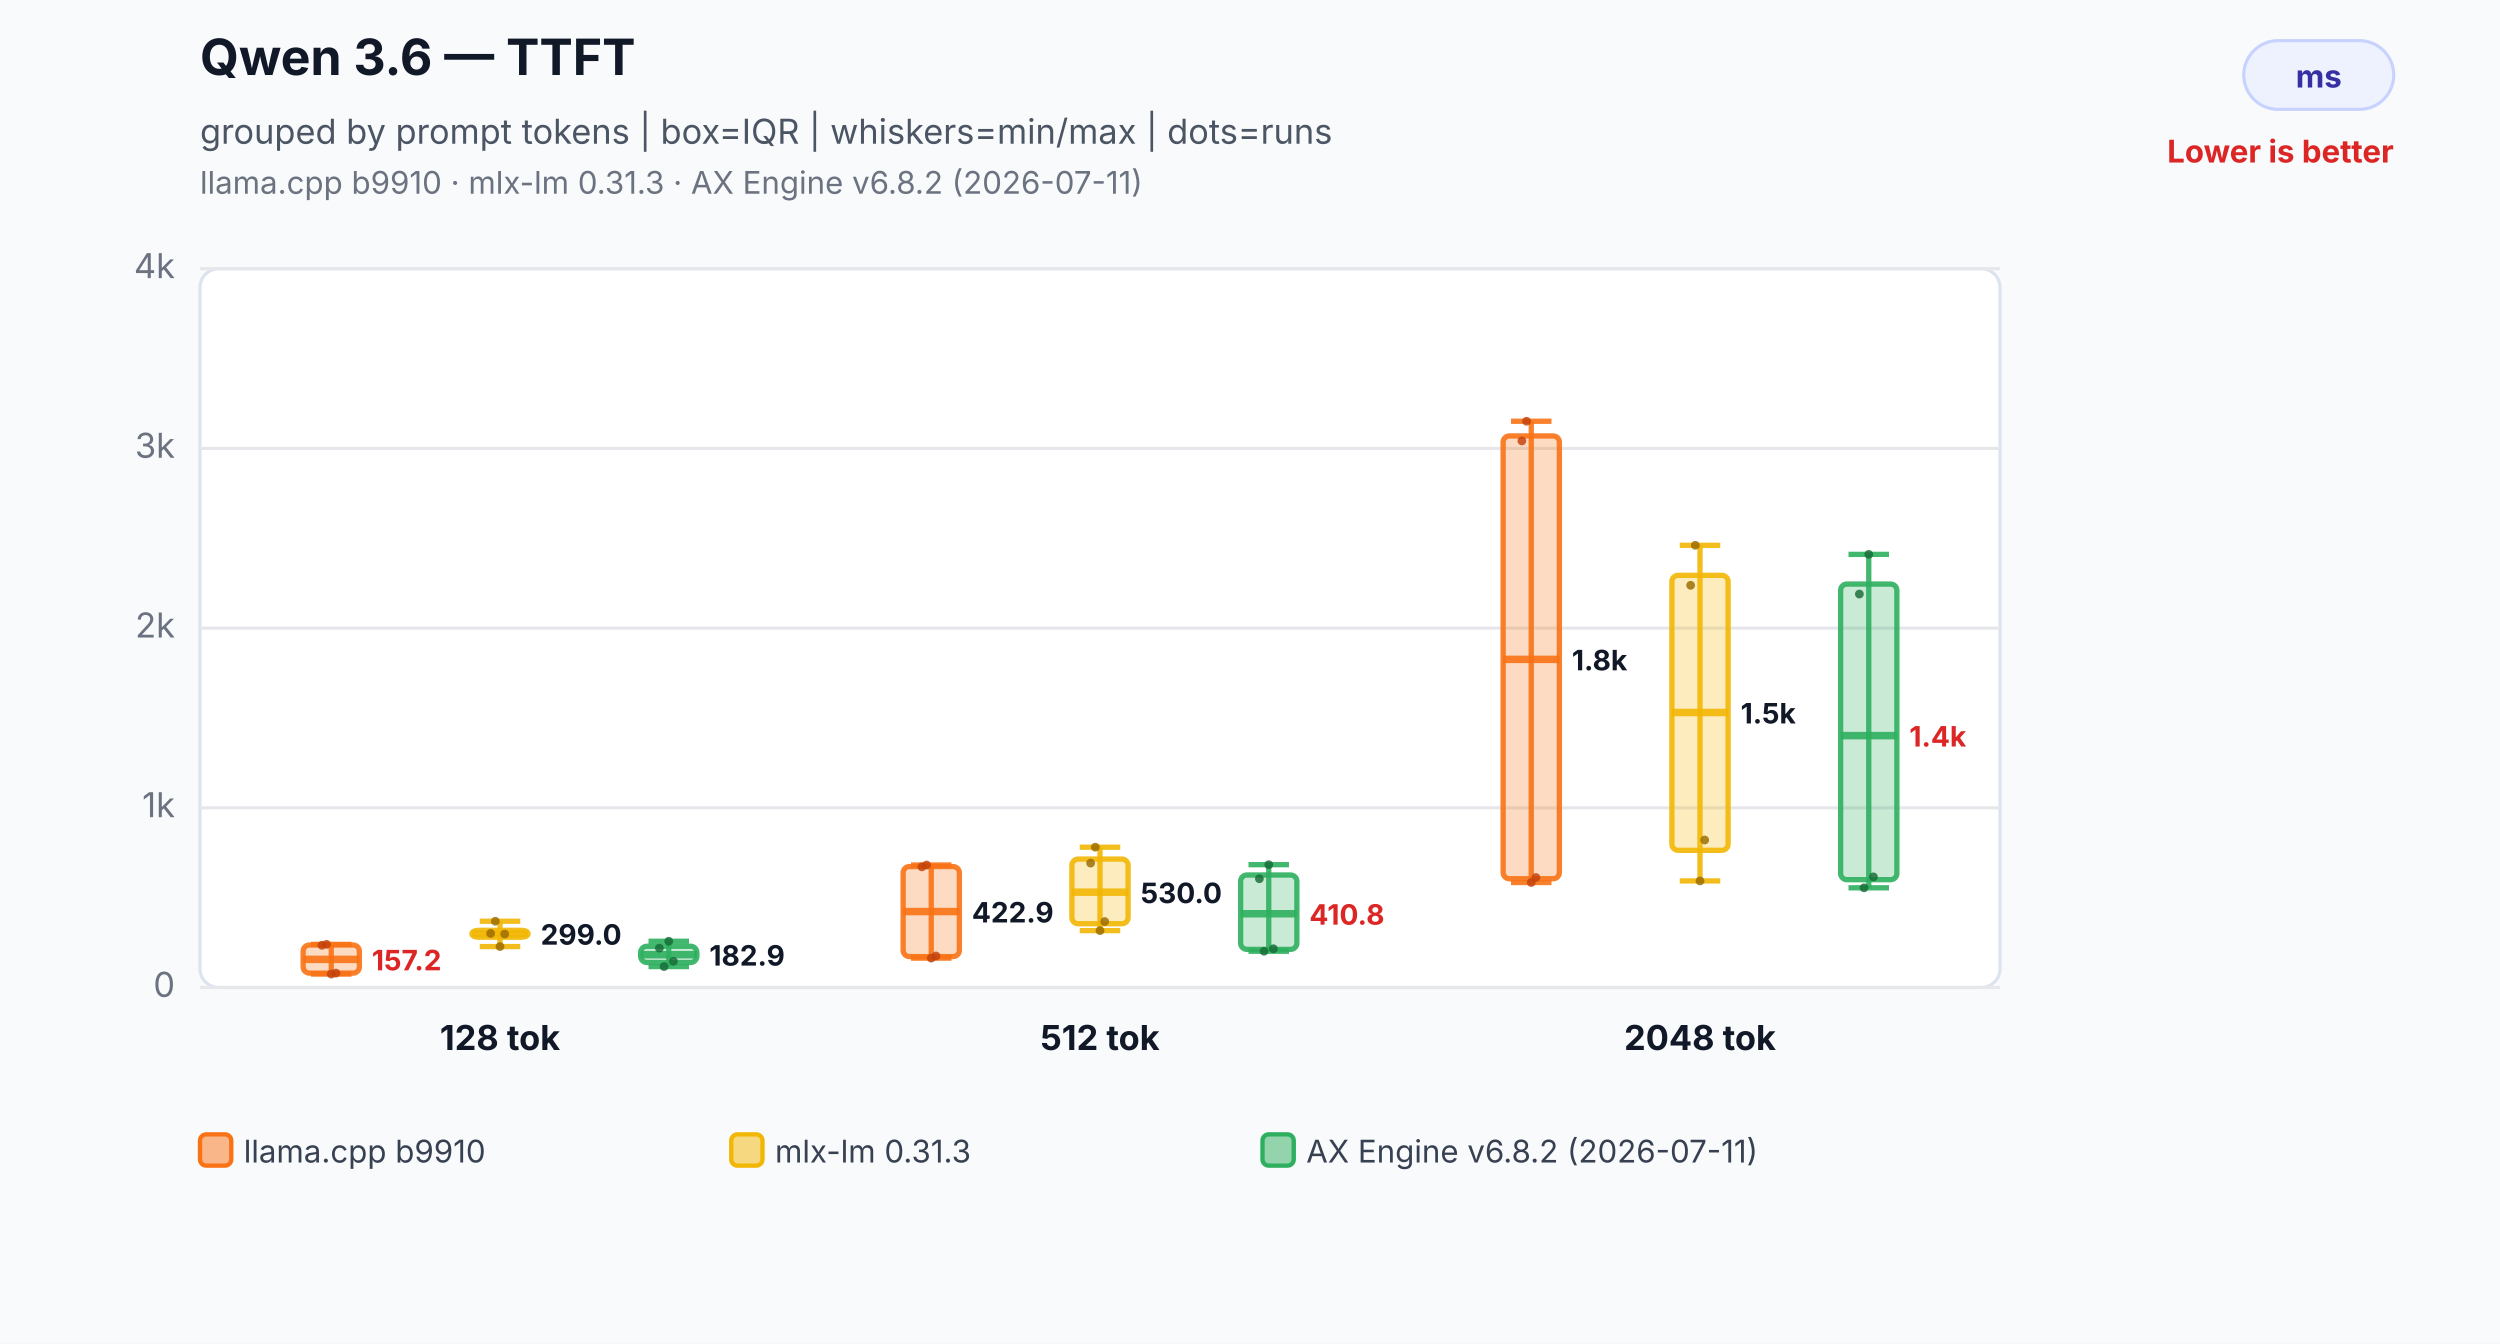
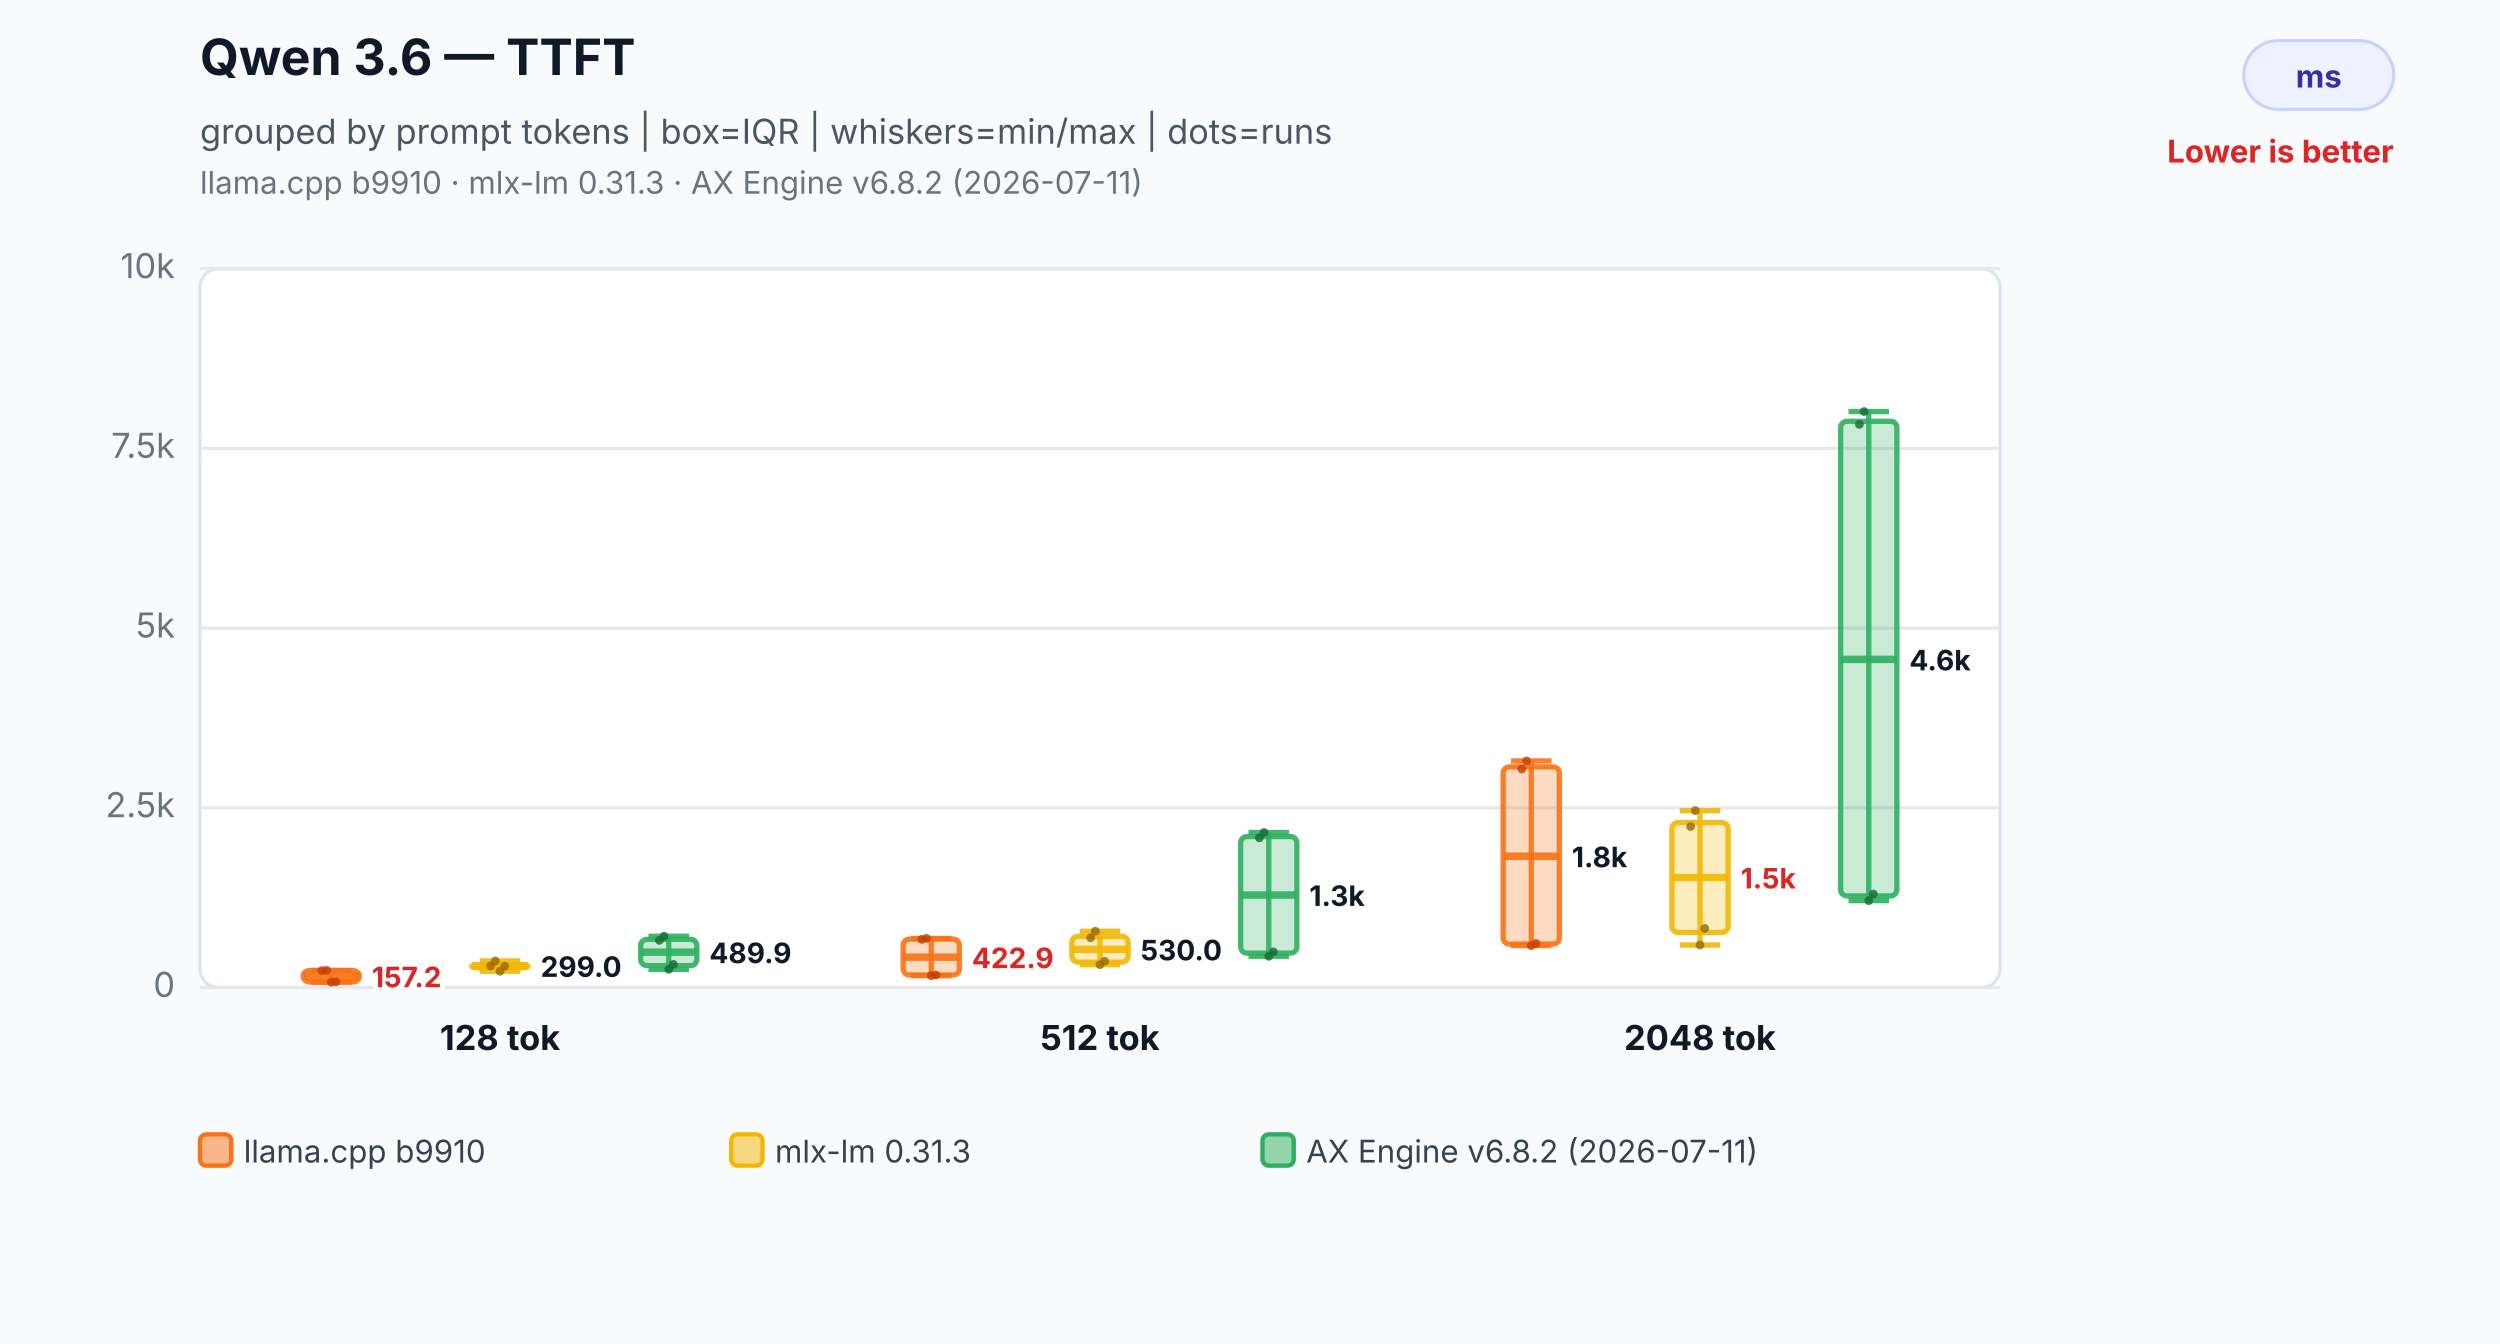
<svg xmlns="http://www.w3.org/2000/svg" width="800" height="430" viewBox="0 0 800 430" role="img" aria-labelledby="title desc">
  <rect width="800" height="430" fill="#f8fafc" />
  <text x="64" y="24" font-family="Inter,Segoe UI,Arial,sans-serif" font-size="16" font-weight="700" fill="#111827">Qwen 3.6 — TTFT</text>
  <text x="64" y="46" font-family="Inter,Segoe UI,Arial,sans-serif" font-size="11" fill="#4b5563">grouped by prompt tokens | box=IQR | whiskers=min/max | dots=runs</text>
  <text x="64" y="62" font-family="Inter,Segoe UI,Arial,sans-serif" font-size="10" fill="#6b7280">llama.cpp b9910 · mlx-lm 0.31.3 · AX Engine v6.8.2 (2026-07-11)</text>
  <rect x="718" y="13" width="48" height="22" rx="11" fill="#eef2ff" stroke="#c7d2fe" />
  <text x="742.0" y="28" text-anchor="middle" font-family="Inter,Segoe UI,Arial,sans-serif" font-size="10" font-weight="700" fill="#3730a3">ms</text>
  <text x="766" y="52" text-anchor="end" font-family="Inter,Segoe UI,Arial,sans-serif" font-size="10" font-weight="700" fill="#dc2626">Lower is better</text>
  <rect x="64" y="86" width="576" height="230" rx="6" fill="#ffffff" stroke="#dbe3ef" />
  <line x1="64" y1="316.0" x2="640" y2="316.0" stroke="#e5e7eb" stroke-width="1" />
  <text x="56" y="319.0" text-anchor="end" font-family="Inter,Segoe UI,Arial,sans-serif" font-size="11" fill="#6b7280">0</text>
  <line x1="64" y1="258.5" x2="640" y2="258.5" stroke="#e5e7eb" stroke-width="1" />
-   <text x="56" y="261.5" text-anchor="end" font-family="Inter,Segoe UI,Arial,sans-serif" font-size="11" fill="#6b7280">1k</text>
+   <text x="56" y="261.5" text-anchor="end" font-family="Inter,Segoe UI,Arial,sans-serif" font-size="11" fill="#6b7280">2.5k</text>
  <line x1="64" y1="201.0" x2="640" y2="201.0" stroke="#e5e7eb" stroke-width="1" />
-   <text x="56" y="204.0" text-anchor="end" font-family="Inter,Segoe UI,Arial,sans-serif" font-size="11" fill="#6b7280">2k</text>
+   <text x="56" y="204.0" text-anchor="end" font-family="Inter,Segoe UI,Arial,sans-serif" font-size="11" fill="#6b7280">5k</text>
  <line x1="64" y1="143.5" x2="640" y2="143.5" stroke="#e5e7eb" stroke-width="1" />
-   <text x="56" y="146.5" text-anchor="end" font-family="Inter,Segoe UI,Arial,sans-serif" font-size="11" fill="#6b7280">3k</text>
+   <text x="56" y="146.5" text-anchor="end" font-family="Inter,Segoe UI,Arial,sans-serif" font-size="11" fill="#6b7280">7.5k</text>
  <line x1="64" y1="86.0" x2="640" y2="86.0" stroke="#e5e7eb" stroke-width="1" />
-   <text x="56" y="89.0" text-anchor="end" font-family="Inter,Segoe UI,Arial,sans-serif" font-size="11" fill="#6b7280">4k</text>
-   <line x1="106" y1="302.2" x2="106" y2="311.7" stroke="#f97316" stroke-opacity="0.9" stroke-width="1.7" />
-   <line x1="99.52" y1="302.2" x2="112.48" y2="302.2" stroke="#f97316" stroke-opacity="0.9" stroke-width="1.7" />
-   <line x1="99.52" y1="311.7" x2="112.48" y2="311.7" stroke="#f97316" stroke-opacity="0.9" stroke-width="1.7" />
-   <rect x="97" y="302.4" width="18" height="9.0" rx="2" fill="#f97316" fill-opacity="0.26" stroke="#f97316" stroke-opacity="0.9" stroke-width="1.7" />
-   <line x1="97" y1="307.0" x2="115" y2="307.0" stroke="#f97316" stroke-opacity="0.9" stroke-width="2.4" />
-   <text x="119" y="310.5" text-anchor="start" font-family="Inter,Segoe UI,Arial,sans-serif" font-size="9" font-weight="700" fill="#dc2626" stroke="#ffffff" stroke-width="3" paint-order="stroke">157.2</text>
-   <circle cx="103" cy="302.5" r="1.4" fill="#c2410c" fill-opacity="0.82" />
-   <circle cx="104.5" cy="302.2" r="1.4" fill="#c2410c" fill-opacity="0.82" />
-   <circle cx="106" cy="311.7" r="1.4" fill="#c2410c" fill-opacity="0.82" />
-   <circle cx="107.5" cy="311.4" r="1.4" fill="#c2410c" fill-opacity="0.82" />
-   <line x1="160" y1="294.8" x2="160" y2="302.9" stroke="#f2b705" stroke-opacity="0.9" stroke-width="1.7" />
-   <line x1="153.52" y1="294.8" x2="166.48" y2="294.8" stroke="#f2b705" stroke-opacity="0.9" stroke-width="1.7" />
-   <line x1="153.52" y1="302.9" x2="166.48" y2="302.9" stroke="#f2b705" stroke-opacity="0.9" stroke-width="1.7" />
-   <rect x="151" y="297.7" width="18" height="2.2" rx="2" fill="#f2b705" fill-opacity="0.26" stroke="#f2b705" stroke-opacity="0.9" stroke-width="1.7" />
-   <line x1="151" y1="298.8" x2="169" y2="298.8" stroke="#f2b705" stroke-opacity="0.9" stroke-width="2.4" />
-   <text x="173" y="302.3" text-anchor="start" font-family="Inter,Segoe UI,Arial,sans-serif" font-size="9" font-weight="700" fill="#111827" stroke="#ffffff" stroke-width="3" paint-order="stroke">299.0</text>
-   <circle cx="157" cy="298.7" r="1.4" fill="#9a6a00" fill-opacity="0.82" />
-   <circle cx="158.5" cy="294.8" r="1.4" fill="#9a6a00" fill-opacity="0.82" />
-   <circle cx="160" cy="302.9" r="1.4" fill="#9a6a00" fill-opacity="0.82" />
-   <circle cx="161.5" cy="298.9" r="1.4" fill="#9a6a00" fill-opacity="0.82" />
-   <line x1="214" y1="301.2" x2="214" y2="309.3" stroke="#2eaf5f" stroke-opacity="0.9" stroke-width="1.7" />
-   <line x1="207.52" y1="301.2" x2="220.48" y2="301.2" stroke="#2eaf5f" stroke-opacity="0.9" stroke-width="1.7" />
-   <line x1="207.52" y1="309.3" x2="220.48" y2="309.3" stroke="#2eaf5f" stroke-opacity="0.9" stroke-width="1.7" />
-   <rect x="205" y="302.8" width="18" height="5.2" rx="2" fill="#2eaf5f" fill-opacity="0.26" stroke="#2eaf5f" stroke-opacity="0.9" stroke-width="1.7" />
-   <line x1="205" y1="305.5" x2="223" y2="305.5" stroke="#2eaf5f" stroke-opacity="0.9" stroke-width="2.4" />
-   <text x="227" y="309.0" text-anchor="start" font-family="Inter,Segoe UI,Arial,sans-serif" font-size="9" font-weight="700" fill="#111827" stroke="#ffffff" stroke-width="3" paint-order="stroke">182.9</text>
-   <circle cx="211" cy="303.4" r="1.4" fill="#176c37" fill-opacity="0.82" />
-   <circle cx="212.5" cy="309.3" r="1.4" fill="#176c37" fill-opacity="0.82" />
-   <circle cx="214" cy="301.2" r="1.4" fill="#176c37" fill-opacity="0.82" />
-   <circle cx="215.5" cy="307.6" r="1.4" fill="#176c37" fill-opacity="0.82" />
+   <text x="56" y="89.0" text-anchor="end" font-family="Inter,Segoe UI,Arial,sans-serif" font-size="11" fill="#6b7280">10k</text>
+   <line x1="106" y1="310.5" x2="106" y2="314.3" stroke="#f97316" stroke-opacity="0.9" stroke-width="1.7" />
+   <line x1="99.52" y1="310.5" x2="112.48" y2="310.5" stroke="#f97316" stroke-opacity="0.9" stroke-width="1.7" />
+   <line x1="99.52" y1="314.3" x2="112.48" y2="314.3" stroke="#f97316" stroke-opacity="0.9" stroke-width="1.7" />
+   <rect x="97" y="310.6" width="18" height="3.6" rx="2" fill="#f97316" fill-opacity="0.26" stroke="#f97316" stroke-opacity="0.9" stroke-width="1.7" />
+   <line x1="97" y1="312.4" x2="115" y2="312.4" stroke="#f97316" stroke-opacity="0.9" stroke-width="2.4" />
+   <text x="119" y="315.9" text-anchor="start" font-family="Inter,Segoe UI,Arial,sans-serif" font-size="9" font-weight="700" fill="#dc2626" stroke="#ffffff" stroke-width="3" paint-order="stroke">157.2</text>
+   <circle cx="103" cy="310.6" r="1.4" fill="#c2410c" fill-opacity="0.82" />
+   <circle cx="104.5" cy="310.5" r="1.4" fill="#c2410c" fill-opacity="0.82" />
+   <circle cx="106" cy="314.3" r="1.4" fill="#c2410c" fill-opacity="0.82" />
+   <circle cx="107.5" cy="314.2" r="1.4" fill="#c2410c" fill-opacity="0.82" />
+   <line x1="160" y1="307.5" x2="160" y2="310.8" stroke="#f2b705" stroke-opacity="0.9" stroke-width="1.7" />
+   <line x1="153.52" y1="307.5" x2="166.48" y2="307.5" stroke="#f2b705" stroke-opacity="0.9" stroke-width="1.7" />
+   <line x1="153.52" y1="310.8" x2="166.48" y2="310.8" stroke="#f2b705" stroke-opacity="0.9" stroke-width="1.7" />
+   <rect x="151" y="308.7" width="18" height="1.0" rx="2" fill="#f2b705" fill-opacity="0.26" stroke="#f2b705" stroke-opacity="0.9" stroke-width="1.7" />
+   <line x1="151" y1="309.1" x2="169" y2="309.1" stroke="#f2b705" stroke-opacity="0.9" stroke-width="2.4" />
+   <text x="173" y="312.6" text-anchor="start" font-family="Inter,Segoe UI,Arial,sans-serif" font-size="9" font-weight="700" fill="#111827" stroke="#ffffff" stroke-width="3" paint-order="stroke">299.0</text>
+   <circle cx="157" cy="309.1" r="1.4" fill="#9a6a00" fill-opacity="0.82" />
+   <circle cx="158.5" cy="307.5" r="1.4" fill="#9a6a00" fill-opacity="0.82" />
+   <circle cx="160" cy="310.8" r="1.4" fill="#9a6a00" fill-opacity="0.82" />
+   <circle cx="161.5" cy="309.2" r="1.4" fill="#9a6a00" fill-opacity="0.82" />
+   <line x1="214" y1="299.6" x2="214" y2="310.2" stroke="#2eaf5f" stroke-opacity="0.9" stroke-width="1.7" />
+   <line x1="207.52" y1="299.6" x2="220.48" y2="299.6" stroke="#2eaf5f" stroke-opacity="0.9" stroke-width="1.7" />
+   <line x1="207.52" y1="310.2" x2="220.48" y2="310.2" stroke="#2eaf5f" stroke-opacity="0.9" stroke-width="1.7" />
+   <rect x="205" y="300.6" width="18" height="8.4" rx="2" fill="#2eaf5f" fill-opacity="0.26" stroke="#2eaf5f" stroke-opacity="0.9" stroke-width="1.7" />
+   <line x1="205" y1="304.7" x2="223" y2="304.7" stroke="#2eaf5f" stroke-opacity="0.9" stroke-width="2.4" />
+   <text x="227" y="308.2" text-anchor="start" font-family="Inter,Segoe UI,Arial,sans-serif" font-size="9" font-weight="700" fill="#111827" stroke="#ffffff" stroke-width="3" paint-order="stroke">489.9</text>
+   <circle cx="211" cy="300.9" r="1.4" fill="#176c37" fill-opacity="0.82" />
+   <circle cx="212.5" cy="299.6" r="1.4" fill="#176c37" fill-opacity="0.82" />
+   <circle cx="214" cy="310.2" r="1.4" fill="#176c37" fill-opacity="0.82" />
+   <circle cx="215.5" cy="308.6" r="1.4" fill="#176c37" fill-opacity="0.82" />
  <text x="160" y="336" text-anchor="middle" font-family="Inter,Segoe UI,Arial,sans-serif" font-size="11" font-weight="700" fill="#111827">128 tok</text>
-   <line x1="298" y1="276.8" x2="298" y2="306.6" stroke="#f97316" stroke-opacity="0.9" stroke-width="1.7" />
-   <line x1="291.52" y1="276.8" x2="304.48" y2="276.8" stroke="#f97316" stroke-opacity="0.9" stroke-width="1.7" />
-   <line x1="291.52" y1="306.6" x2="304.48" y2="306.6" stroke="#f97316" stroke-opacity="0.9" stroke-width="1.7" />
-   <rect x="289" y="277.3" width="18" height="28.8" rx="2" fill="#f97316" fill-opacity="0.26" stroke="#f97316" stroke-opacity="0.9" stroke-width="1.7" />
-   <line x1="289" y1="291.7" x2="307" y2="291.7" stroke="#f97316" stroke-opacity="0.9" stroke-width="2.4" />
-   <text x="311" y="295.2" text-anchor="start" font-family="Inter,Segoe UI,Arial,sans-serif" font-size="9" font-weight="700" fill="#111827" stroke="#ffffff" stroke-width="3" paint-order="stroke">422.9</text>
-   <circle cx="295" cy="277.4" r="1.4" fill="#c2410c" fill-opacity="0.82" />
-   <circle cx="296.5" cy="276.8" r="1.4" fill="#c2410c" fill-opacity="0.82" />
-   <circle cx="298" cy="306.6" r="1.4" fill="#c2410c" fill-opacity="0.82" />
-   <circle cx="299.5" cy="305.9" r="1.4" fill="#c2410c" fill-opacity="0.82" />
-   <line x1="352" y1="271.1" x2="352" y2="297.8" stroke="#f2b705" stroke-opacity="0.9" stroke-width="1.7" />
-   <line x1="345.52" y1="271.1" x2="358.48" y2="271.1" stroke="#f2b705" stroke-opacity="0.9" stroke-width="1.7" />
-   <line x1="345.52" y1="297.8" x2="358.48" y2="297.8" stroke="#f2b705" stroke-opacity="0.9" stroke-width="1.7" />
-   <rect x="343" y="274.9" width="18" height="20.7" rx="2" fill="#f2b705" fill-opacity="0.26" stroke="#f2b705" stroke-opacity="0.9" stroke-width="1.7" />
-   <line x1="343" y1="285.5" x2="361" y2="285.5" stroke="#f2b705" stroke-opacity="0.9" stroke-width="2.4" />
-   <text x="365" y="289.0" text-anchor="start" font-family="Inter,Segoe UI,Arial,sans-serif" font-size="9" font-weight="700" fill="#111827" stroke="#ffffff" stroke-width="3" paint-order="stroke">530.0</text>
-   <circle cx="349" cy="276.2" r="1.4" fill="#9a6a00" fill-opacity="0.82" />
-   <circle cx="350.5" cy="271.1" r="1.4" fill="#9a6a00" fill-opacity="0.82" />
-   <circle cx="352" cy="297.8" r="1.4" fill="#9a6a00" fill-opacity="0.82" />
-   <circle cx="353.5" cy="294.9" r="1.4" fill="#9a6a00" fill-opacity="0.82" />
-   <line x1="406" y1="276.7" x2="406" y2="304.4" stroke="#2eaf5f" stroke-opacity="0.9" stroke-width="1.7" />
-   <line x1="399.52" y1="276.7" x2="412.48" y2="276.7" stroke="#2eaf5f" stroke-opacity="0.9" stroke-width="1.7" />
-   <line x1="399.52" y1="304.4" x2="412.48" y2="304.4" stroke="#2eaf5f" stroke-opacity="0.9" stroke-width="1.7" />
-   <rect x="397" y="280.0" width="18" height="23.8" rx="2" fill="#2eaf5f" fill-opacity="0.26" stroke="#2eaf5f" stroke-opacity="0.9" stroke-width="1.7" />
-   <line x1="397" y1="292.4" x2="415" y2="292.4" stroke="#2eaf5f" stroke-opacity="0.9" stroke-width="2.4" />
-   <text x="419" y="295.9" text-anchor="start" font-family="Inter,Segoe UI,Arial,sans-serif" font-size="9" font-weight="700" fill="#dc2626" stroke="#ffffff" stroke-width="3" paint-order="stroke">410.8</text>
-   <circle cx="403" cy="281.2" r="1.4" fill="#176c37" fill-opacity="0.82" />
-   <circle cx="404.5" cy="304.4" r="1.4" fill="#176c37" fill-opacity="0.82" />
-   <circle cx="406" cy="276.7" r="1.4" fill="#176c37" fill-opacity="0.82" />
-   <circle cx="407.5" cy="303.6" r="1.4" fill="#176c37" fill-opacity="0.82" />
+   <line x1="298" y1="300.3" x2="298" y2="312.2" stroke="#f97316" stroke-opacity="0.9" stroke-width="1.7" />
+   <line x1="291.52" y1="300.3" x2="304.48" y2="300.3" stroke="#f97316" stroke-opacity="0.9" stroke-width="1.7" />
+   <line x1="291.52" y1="312.2" x2="304.48" y2="312.2" stroke="#f97316" stroke-opacity="0.9" stroke-width="1.7" />
+   <rect x="289" y="300.5" width="18" height="11.5" rx="2" fill="#f97316" fill-opacity="0.26" stroke="#f97316" stroke-opacity="0.9" stroke-width="1.7" />
+   <line x1="289" y1="306.3" x2="307" y2="306.3" stroke="#f97316" stroke-opacity="0.9" stroke-width="2.4" />
+   <text x="311" y="309.8" text-anchor="start" font-family="Inter,Segoe UI,Arial,sans-serif" font-size="9" font-weight="700" fill="#dc2626" stroke="#ffffff" stroke-width="3" paint-order="stroke">422.9</text>
+   <circle cx="295" cy="300.6" r="1.4" fill="#c2410c" fill-opacity="0.82" />
+   <circle cx="296.5" cy="300.3" r="1.4" fill="#c2410c" fill-opacity="0.82" />
+   <circle cx="298" cy="312.2" r="1.4" fill="#c2410c" fill-opacity="0.82" />
+   <circle cx="299.5" cy="312.0" r="1.4" fill="#c2410c" fill-opacity="0.82" />
+   <line x1="352" y1="298.0" x2="352" y2="308.7" stroke="#f2b705" stroke-opacity="0.9" stroke-width="1.7" />
+   <line x1="345.52" y1="298.0" x2="358.48" y2="298.0" stroke="#f2b705" stroke-opacity="0.9" stroke-width="1.7" />
+   <line x1="345.52" y1="308.7" x2="358.48" y2="308.7" stroke="#f2b705" stroke-opacity="0.9" stroke-width="1.7" />
+   <rect x="343" y="299.6" width="18" height="8.3" rx="2" fill="#f2b705" fill-opacity="0.26" stroke="#f2b705" stroke-opacity="0.9" stroke-width="1.7" />
+   <line x1="343" y1="303.8" x2="361" y2="303.8" stroke="#f2b705" stroke-opacity="0.9" stroke-width="2.4" />
+   <text x="365" y="307.3" text-anchor="start" font-family="Inter,Segoe UI,Arial,sans-serif" font-size="9" font-weight="700" fill="#111827" stroke="#ffffff" stroke-width="3" paint-order="stroke">530.0</text>
+   <circle cx="349" cy="300.1" r="1.4" fill="#9a6a00" fill-opacity="0.82" />
+   <circle cx="350.5" cy="298.0" r="1.4" fill="#9a6a00" fill-opacity="0.82" />
+   <circle cx="352" cy="308.7" r="1.4" fill="#9a6a00" fill-opacity="0.82" />
+   <circle cx="353.5" cy="307.6" r="1.4" fill="#9a6a00" fill-opacity="0.82" />
+   <line x1="406" y1="266.4" x2="406" y2="306.0" stroke="#2eaf5f" stroke-opacity="0.9" stroke-width="1.7" />
+   <line x1="399.52" y1="266.4" x2="412.48" y2="266.4" stroke="#2eaf5f" stroke-opacity="0.9" stroke-width="1.7" />
+   <line x1="399.52" y1="306.0" x2="412.48" y2="306.0" stroke="#2eaf5f" stroke-opacity="0.9" stroke-width="1.7" />
+   <rect x="397" y="267.7" width="18" height="37.3" rx="2" fill="#2eaf5f" fill-opacity="0.26" stroke="#2eaf5f" stroke-opacity="0.9" stroke-width="1.7" />
+   <line x1="397" y1="286.4" x2="415" y2="286.4" stroke="#2eaf5f" stroke-opacity="0.9" stroke-width="2.4" />
+   <text x="419" y="289.9" text-anchor="start" font-family="Inter,Segoe UI,Arial,sans-serif" font-size="9" font-weight="700" fill="#111827" stroke="#ffffff" stroke-width="3" paint-order="stroke">1.3k</text>
+   <circle cx="403" cy="268.1" r="1.4" fill="#176c37" fill-opacity="0.82" />
+   <circle cx="404.5" cy="266.4" r="1.4" fill="#176c37" fill-opacity="0.82" />
+   <circle cx="406" cy="306.0" r="1.4" fill="#176c37" fill-opacity="0.82" />
+   <circle cx="407.5" cy="304.6" r="1.4" fill="#176c37" fill-opacity="0.82" />
  <text x="352" y="336" text-anchor="middle" font-family="Inter,Segoe UI,Arial,sans-serif" font-size="11" font-weight="700" fill="#111827">512 tok</text>
-   <line x1="490" y1="134.8" x2="490" y2="282.4" stroke="#f97316" stroke-opacity="0.9" stroke-width="1.7" />
-   <line x1="483.52" y1="134.8" x2="496.48" y2="134.8" stroke="#f97316" stroke-opacity="0.9" stroke-width="1.7" />
-   <line x1="483.52" y1="282.4" x2="496.48" y2="282.4" stroke="#f97316" stroke-opacity="0.9" stroke-width="1.7" />
-   <rect x="481" y="139.5" width="18" height="141.7" rx="2" fill="#f97316" fill-opacity="0.26" stroke="#f97316" stroke-opacity="0.9" stroke-width="1.7" />
-   <line x1="481" y1="211.0" x2="499" y2="211.0" stroke="#f97316" stroke-opacity="0.9" stroke-width="2.4" />
-   <text x="503" y="214.5" text-anchor="start" font-family="Inter,Segoe UI,Arial,sans-serif" font-size="9" font-weight="700" fill="#111827" stroke="#ffffff" stroke-width="3" paint-order="stroke">1.8k</text>
-   <circle cx="487" cy="141.1" r="1.4" fill="#c2410c" fill-opacity="0.82" />
-   <circle cx="488.5" cy="134.8" r="1.4" fill="#c2410c" fill-opacity="0.82" />
-   <circle cx="490" cy="282.4" r="1.4" fill="#c2410c" fill-opacity="0.82" />
-   <circle cx="491.5" cy="280.8" r="1.4" fill="#c2410c" fill-opacity="0.82" />
-   <line x1="544" y1="174.5" x2="544" y2="281.9" stroke="#f2b705" stroke-opacity="0.9" stroke-width="1.7" />
-   <line x1="537.52" y1="174.5" x2="550.48" y2="174.5" stroke="#f2b705" stroke-opacity="0.9" stroke-width="1.7" />
-   <line x1="537.52" y1="281.9" x2="550.48" y2="281.9" stroke="#f2b705" stroke-opacity="0.9" stroke-width="1.7" />
-   <rect x="535" y="184.1" width="18" height="88.0" rx="2" fill="#f2b705" fill-opacity="0.26" stroke="#f2b705" stroke-opacity="0.9" stroke-width="1.7" />
-   <line x1="535" y1="228.0" x2="553" y2="228.0" stroke="#f2b705" stroke-opacity="0.9" stroke-width="2.4" />
-   <text x="557" y="231.5" text-anchor="start" font-family="Inter,Segoe UI,Arial,sans-serif" font-size="9" font-weight="700" fill="#111827" stroke="#ffffff" stroke-width="3" paint-order="stroke">1.5k</text>
-   <circle cx="541" cy="187.3" r="1.4" fill="#9a6a00" fill-opacity="0.82" />
-   <circle cx="542.5" cy="174.5" r="1.4" fill="#9a6a00" fill-opacity="0.82" />
-   <circle cx="544" cy="281.9" r="1.4" fill="#9a6a00" fill-opacity="0.82" />
-   <circle cx="545.5" cy="268.8" r="1.4" fill="#9a6a00" fill-opacity="0.82" />
-   <line x1="598" y1="177.4" x2="598" y2="284.1" stroke="#2eaf5f" stroke-opacity="0.9" stroke-width="1.7" />
-   <line x1="591.52" y1="177.4" x2="604.48" y2="177.4" stroke="#2eaf5f" stroke-opacity="0.9" stroke-width="1.7" />
-   <line x1="591.52" y1="284.1" x2="604.48" y2="284.1" stroke="#2eaf5f" stroke-opacity="0.9" stroke-width="1.7" />
-   <rect x="589" y="186.9" width="18" height="94.6" rx="2" fill="#2eaf5f" fill-opacity="0.26" stroke="#2eaf5f" stroke-opacity="0.9" stroke-width="1.7" />
-   <line x1="589" y1="235.4" x2="607" y2="235.4" stroke="#2eaf5f" stroke-opacity="0.9" stroke-width="2.4" />
-   <text x="611" y="238.9" text-anchor="start" font-family="Inter,Segoe UI,Arial,sans-serif" font-size="9" font-weight="700" fill="#dc2626" stroke="#ffffff" stroke-width="3" paint-order="stroke">1.4k</text>
-   <circle cx="595" cy="190.1" r="1.4" fill="#176c37" fill-opacity="0.82" />
-   <circle cx="596.5" cy="284.1" r="1.4" fill="#176c37" fill-opacity="0.82" />
-   <circle cx="598" cy="177.4" r="1.4" fill="#176c37" fill-opacity="0.82" />
-   <circle cx="599.5" cy="280.6" r="1.4" fill="#176c37" fill-opacity="0.82" />
+   <line x1="490" y1="243.5" x2="490" y2="302.6" stroke="#f97316" stroke-opacity="0.9" stroke-width="1.7" />
+   <line x1="483.52" y1="243.5" x2="496.48" y2="243.5" stroke="#f97316" stroke-opacity="0.9" stroke-width="1.7" />
+   <line x1="483.52" y1="302.6" x2="496.48" y2="302.6" stroke="#f97316" stroke-opacity="0.9" stroke-width="1.7" />
+   <rect x="481" y="245.4" width="18" height="56.7" rx="2" fill="#f97316" fill-opacity="0.26" stroke="#f97316" stroke-opacity="0.9" stroke-width="1.7" />
+   <line x1="481" y1="274.0" x2="499" y2="274.0" stroke="#f97316" stroke-opacity="0.9" stroke-width="2.4" />
+   <text x="503" y="277.5" text-anchor="start" font-family="Inter,Segoe UI,Arial,sans-serif" font-size="9" font-weight="700" fill="#111827" stroke="#ffffff" stroke-width="3" paint-order="stroke">1.8k</text>
+   <circle cx="487" cy="246.1" r="1.4" fill="#c2410c" fill-opacity="0.82" />
+   <circle cx="488.5" cy="243.5" r="1.4" fill="#c2410c" fill-opacity="0.82" />
+   <circle cx="490" cy="302.6" r="1.4" fill="#c2410c" fill-opacity="0.82" />
+   <circle cx="491.5" cy="301.9" r="1.4" fill="#c2410c" fill-opacity="0.82" />
+   <line x1="544" y1="259.4" x2="544" y2="302.4" stroke="#f2b705" stroke-opacity="0.9" stroke-width="1.7" />
+   <line x1="537.52" y1="259.4" x2="550.48" y2="259.4" stroke="#f2b705" stroke-opacity="0.9" stroke-width="1.7" />
+   <line x1="537.52" y1="302.4" x2="550.48" y2="302.4" stroke="#f2b705" stroke-opacity="0.9" stroke-width="1.7" />
+   <rect x="535" y="263.2" width="18" height="35.2" rx="2" fill="#f2b705" fill-opacity="0.26" stroke="#f2b705" stroke-opacity="0.9" stroke-width="1.7" />
+   <line x1="535" y1="280.8" x2="553" y2="280.8" stroke="#f2b705" stroke-opacity="0.9" stroke-width="2.4" />
+   <text x="557" y="284.3" text-anchor="start" font-family="Inter,Segoe UI,Arial,sans-serif" font-size="9" font-weight="700" fill="#dc2626" stroke="#ffffff" stroke-width="3" paint-order="stroke">1.5k</text>
+   <circle cx="541" cy="264.5" r="1.4" fill="#9a6a00" fill-opacity="0.82" />
+   <circle cx="542.5" cy="259.4" r="1.4" fill="#9a6a00" fill-opacity="0.82" />
+   <circle cx="544" cy="302.4" r="1.4" fill="#9a6a00" fill-opacity="0.82" />
+   <circle cx="545.5" cy="297.1" r="1.4" fill="#9a6a00" fill-opacity="0.82" />
+   <line x1="598" y1="131.7" x2="598" y2="288.2" stroke="#2eaf5f" stroke-opacity="0.9" stroke-width="1.7" />
+   <line x1="591.52" y1="131.7" x2="604.48" y2="131.7" stroke="#2eaf5f" stroke-opacity="0.9" stroke-width="1.7" />
+   <line x1="591.52" y1="288.2" x2="604.48" y2="288.2" stroke="#2eaf5f" stroke-opacity="0.9" stroke-width="1.7" />
+   <rect x="589" y="134.8" width="18" height="151.9" rx="2" fill="#2eaf5f" fill-opacity="0.26" stroke="#2eaf5f" stroke-opacity="0.9" stroke-width="1.7" />
+   <line x1="589" y1="211.0" x2="607" y2="211.0" stroke="#2eaf5f" stroke-opacity="0.9" stroke-width="2.4" />
+   <text x="611" y="214.5" text-anchor="start" font-family="Inter,Segoe UI,Arial,sans-serif" font-size="9" font-weight="700" fill="#111827" stroke="#ffffff" stroke-width="3" paint-order="stroke">4.6k</text>
+   <circle cx="595" cy="135.8" r="1.4" fill="#176c37" fill-opacity="0.82" />
+   <circle cx="596.5" cy="131.7" r="1.4" fill="#176c37" fill-opacity="0.82" />
+   <circle cx="598" cy="288.2" r="1.4" fill="#176c37" fill-opacity="0.82" />
+   <circle cx="599.5" cy="286.1" r="1.4" fill="#176c37" fill-opacity="0.82" />
  <text x="544" y="336" text-anchor="middle" font-family="Inter,Segoe UI,Arial,sans-serif" font-size="11" font-weight="700" fill="#111827">2048 tok</text>
  <rect x="64" y="363" width="10" height="10" rx="2" fill="#f97316" fill-opacity="0.5" stroke="#f97316" stroke-width="1.4" />
  <text x="78" y="372" font-family="Inter,Segoe UI,Arial,sans-serif" font-size="10" fill="#374151">llama.cpp b9910</text>
  <rect x="234" y="363" width="10" height="10" rx="2" fill="#f2b705" fill-opacity="0.5" stroke="#f2b705" stroke-width="1.4" />
  <text x="248" y="372" font-family="Inter,Segoe UI,Arial,sans-serif" font-size="10" fill="#374151">mlx-lm 0.31.3</text>
  <rect x="404" y="363" width="10" height="10" rx="2" fill="#2eaf5f" fill-opacity="0.5" stroke="#2eaf5f" stroke-width="1.4" />
  <text x="418" y="372" font-family="Inter,Segoe UI,Arial,sans-serif" font-size="10" fill="#374151">AX Engine v6.8.2 (2026-07-11)</text>
</svg>
